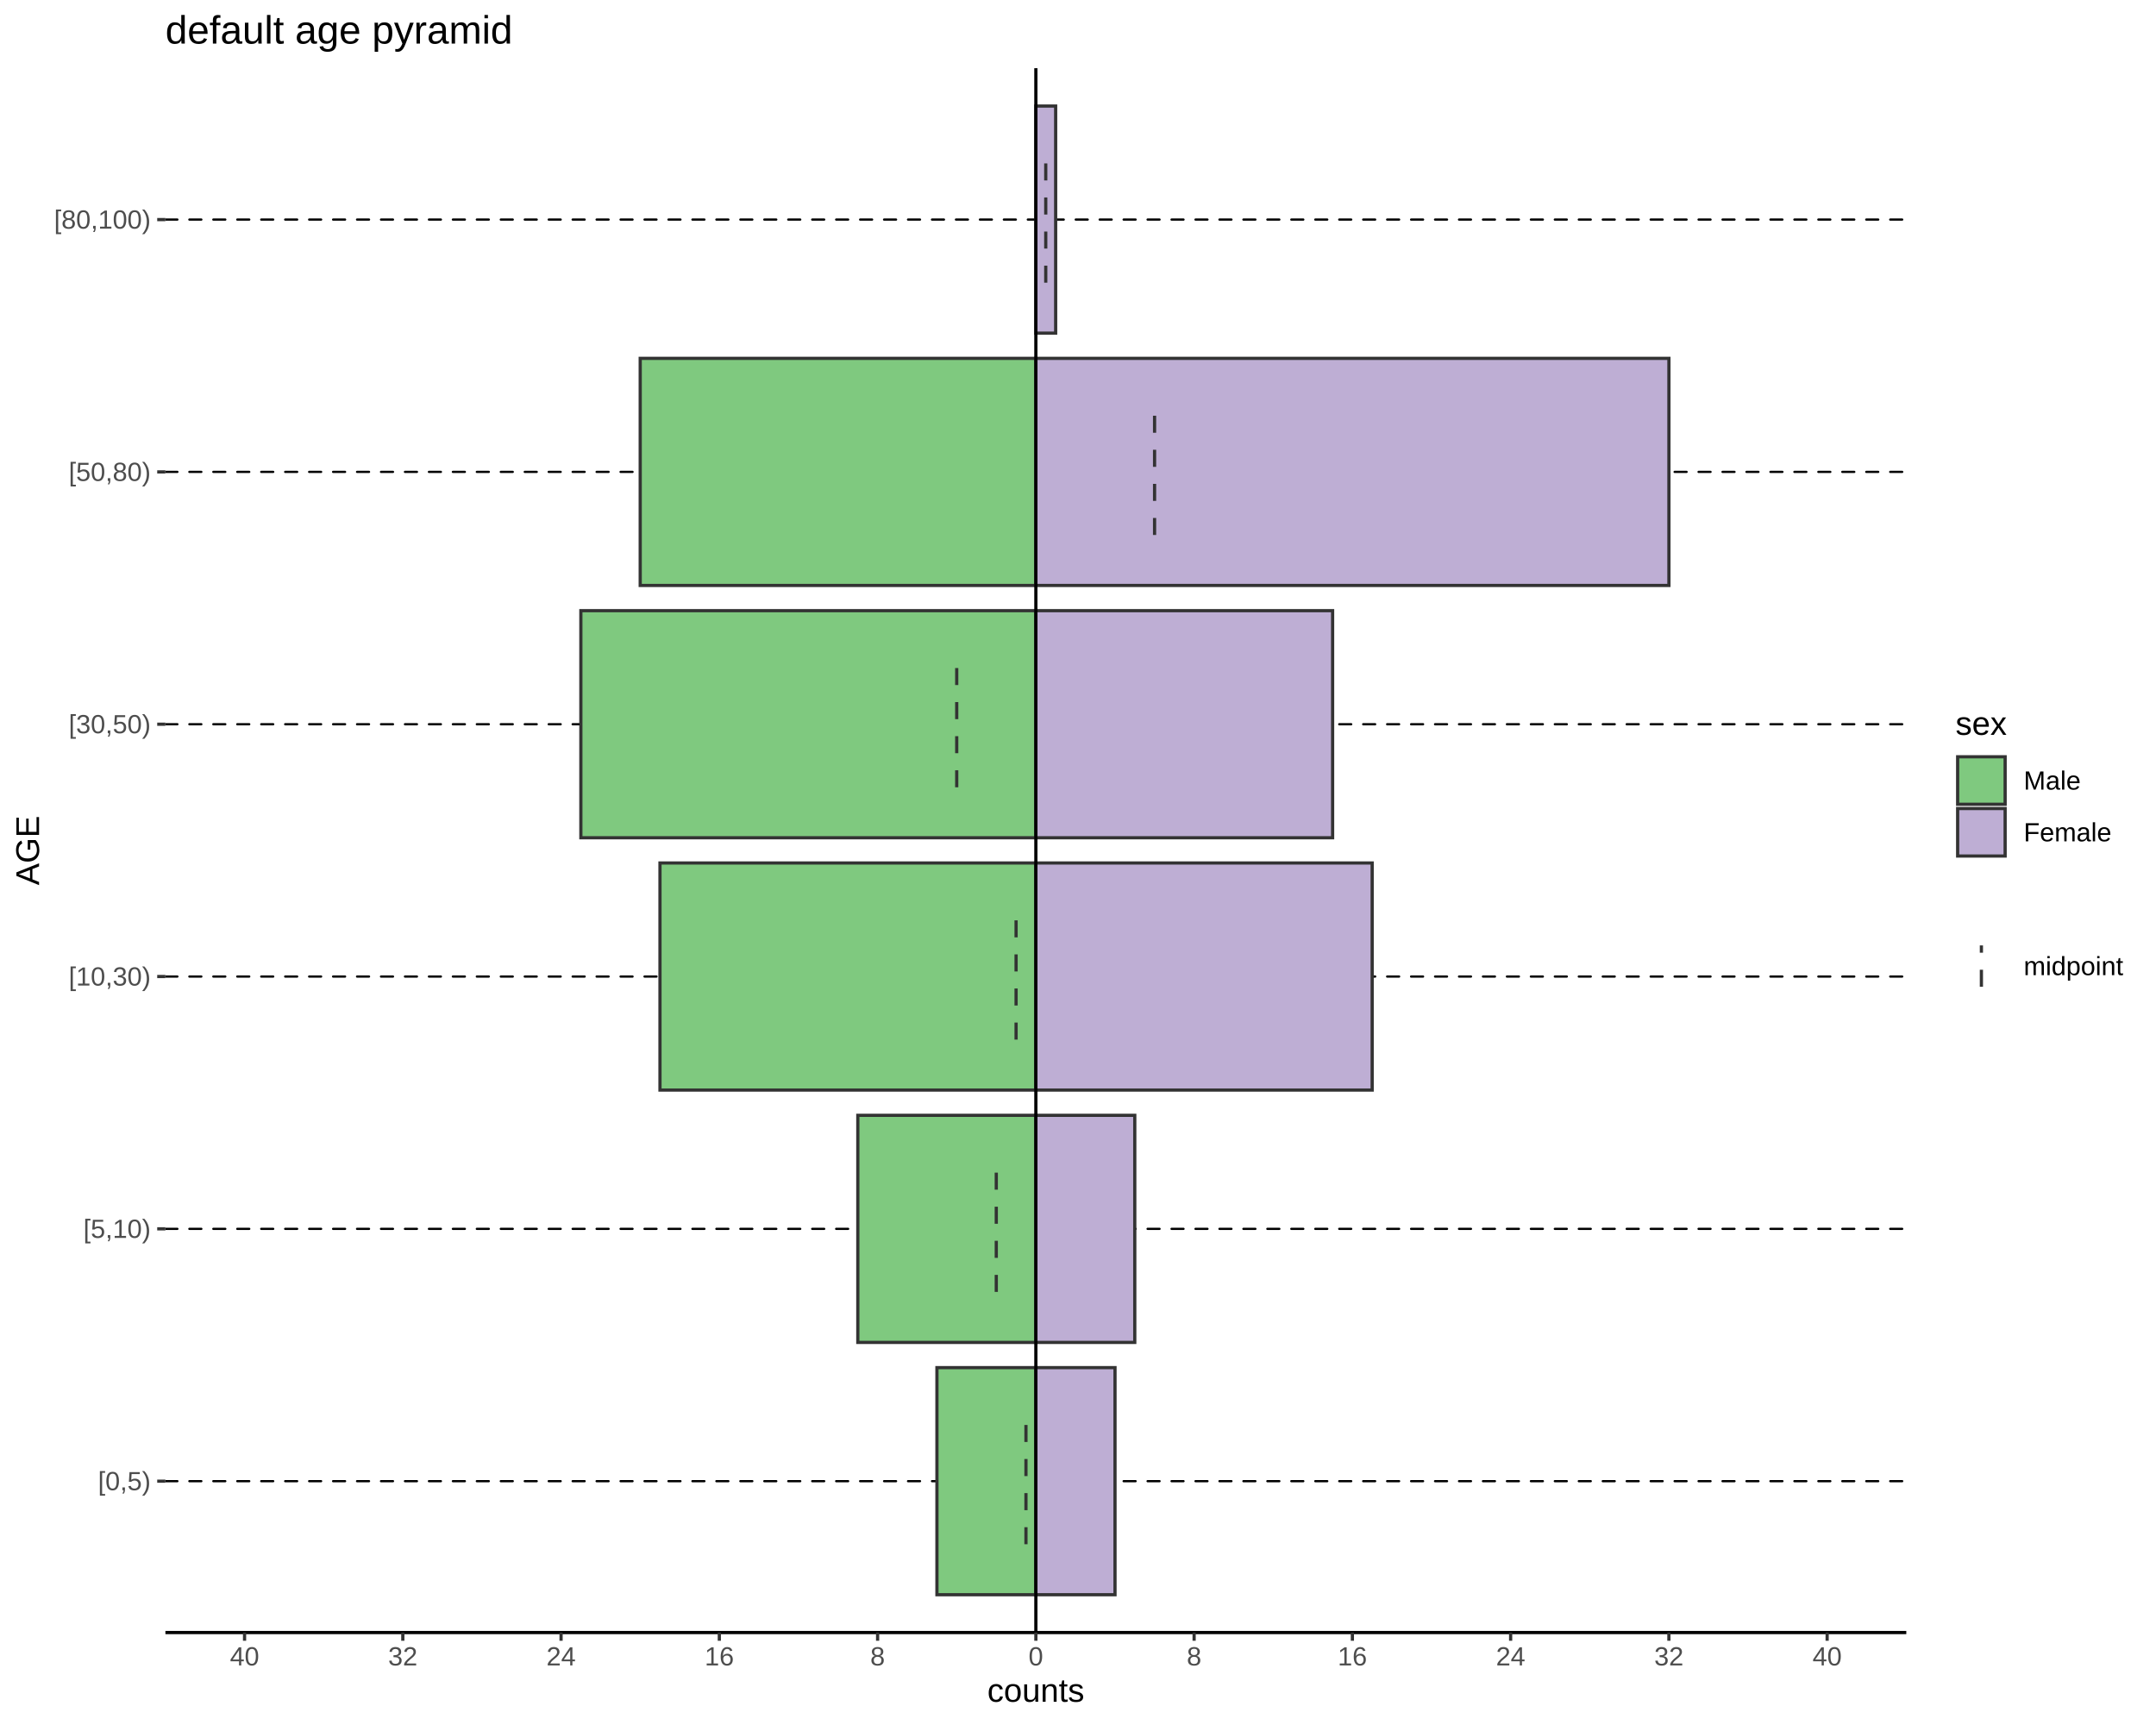
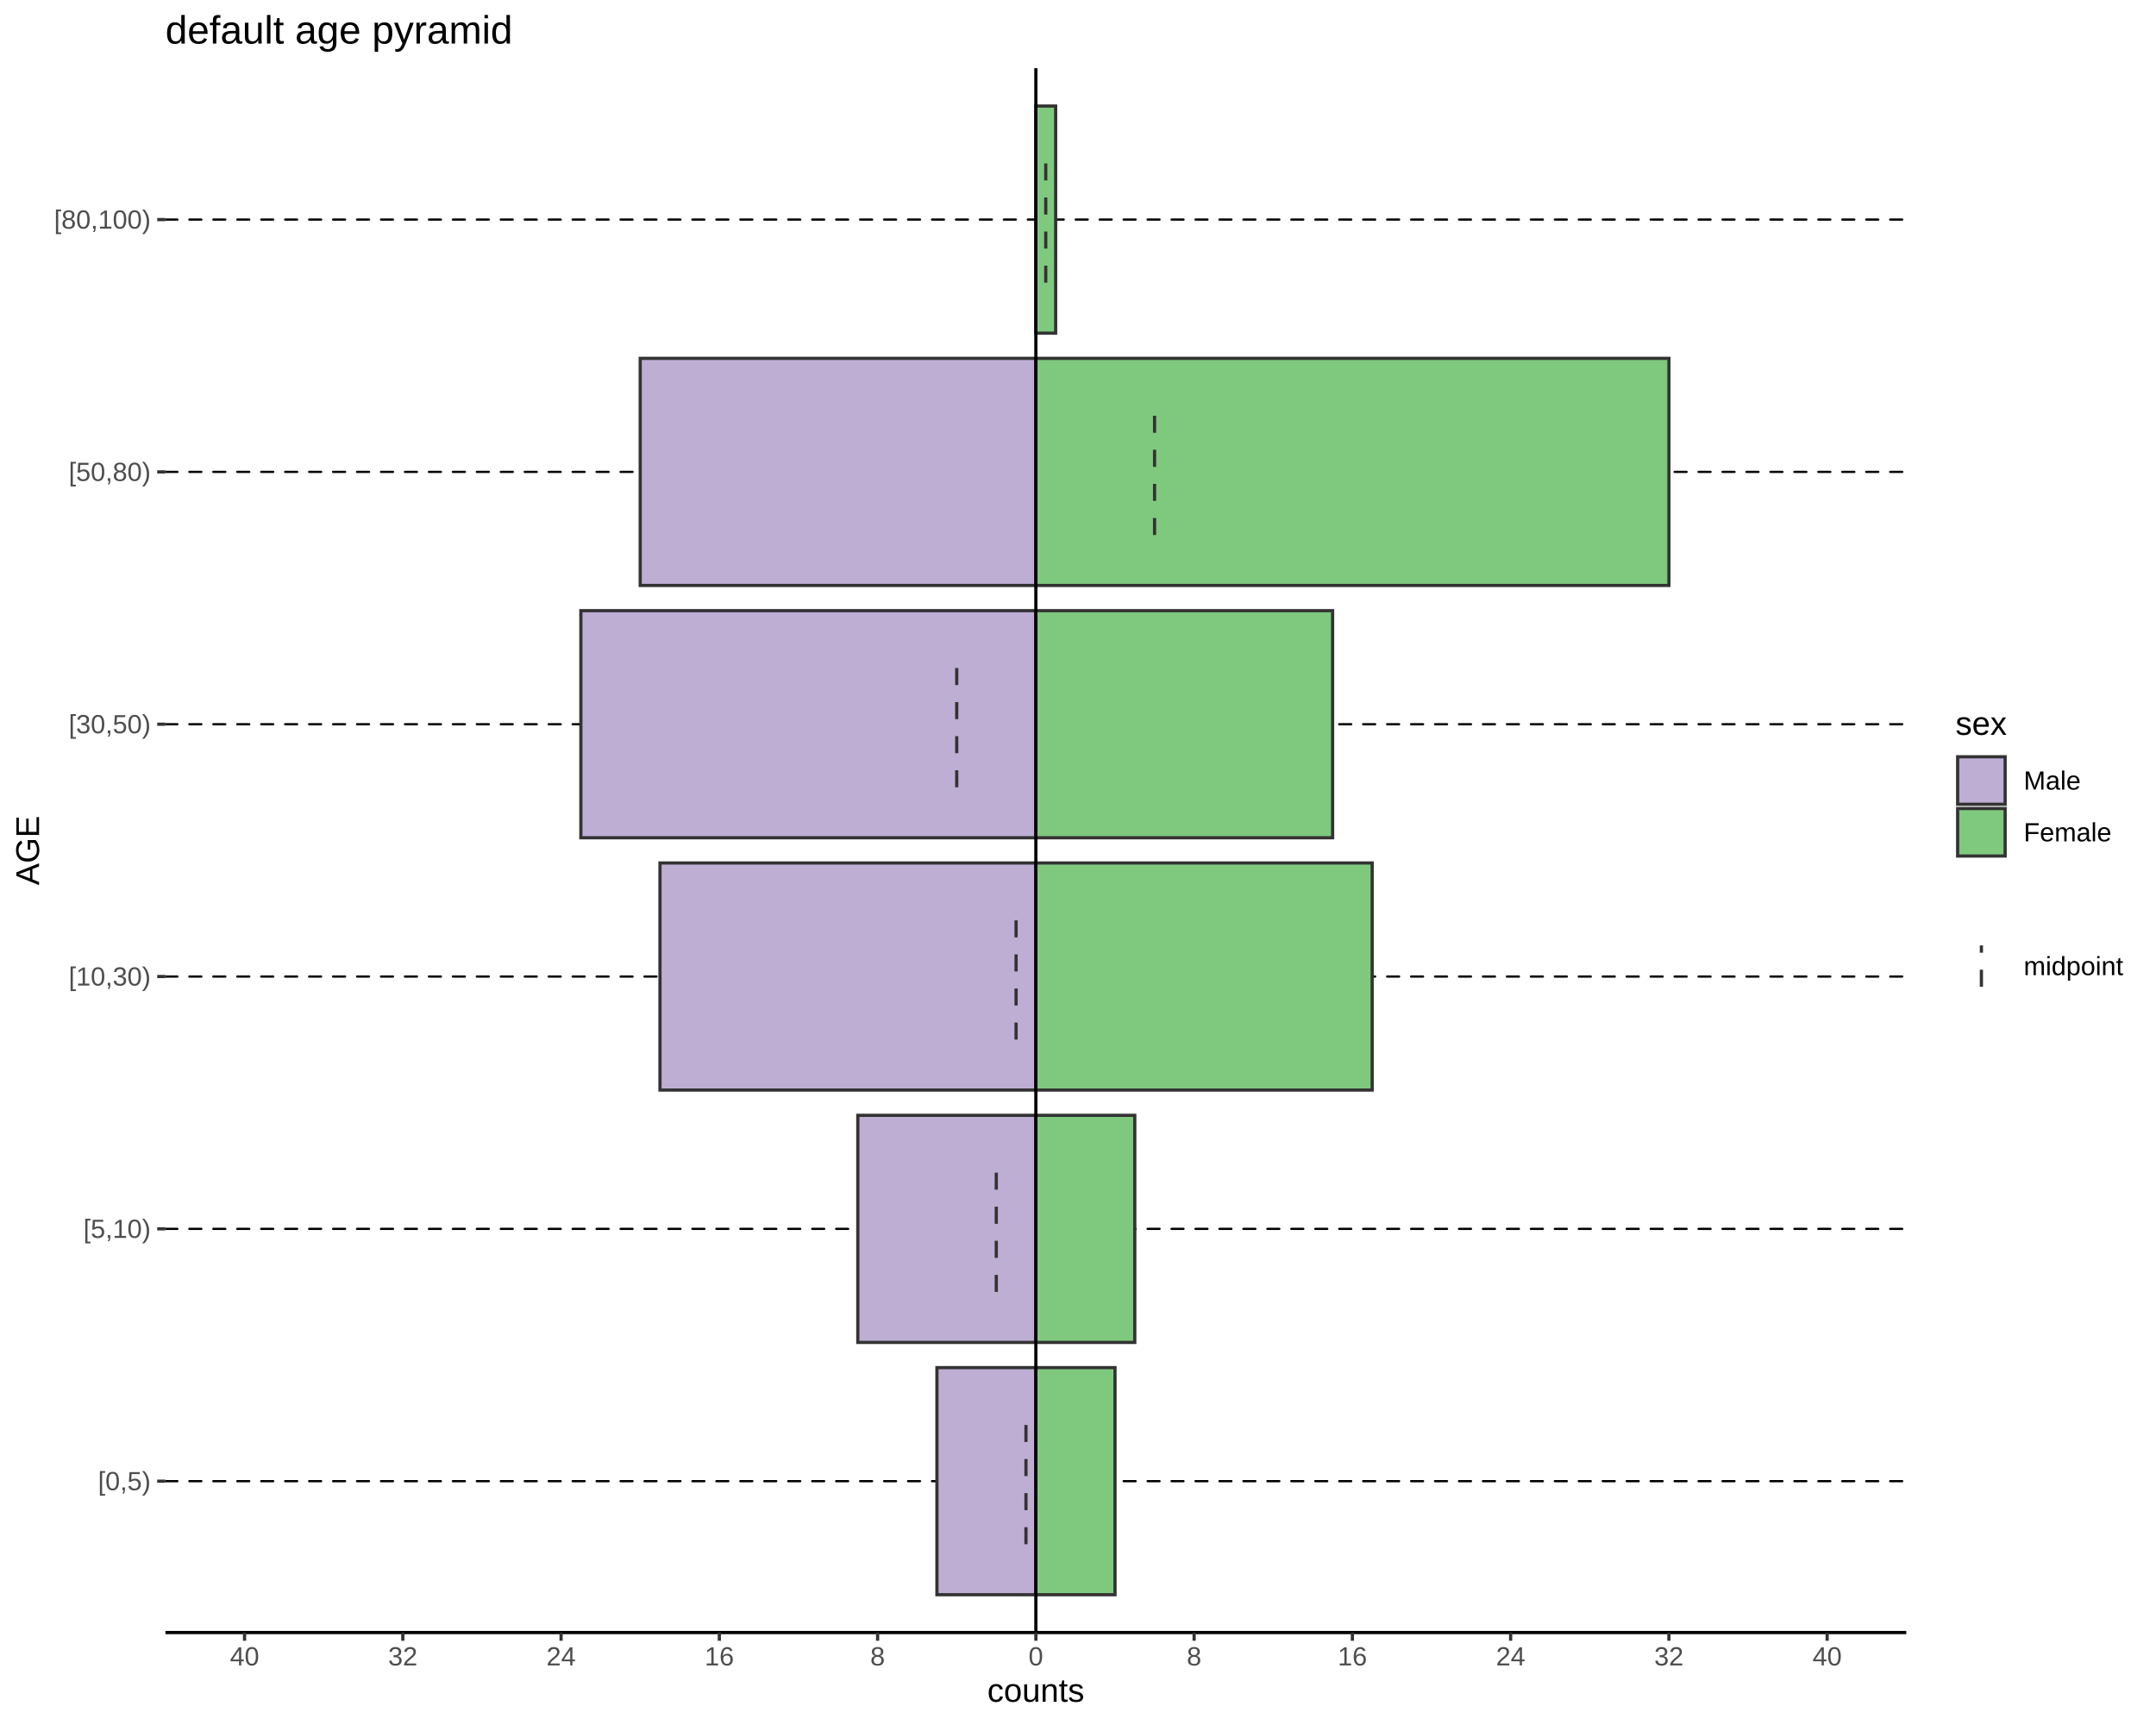
<svg xmlns="http://www.w3.org/2000/svg" viewBox="0 0 720.00 576.00">
  <defs>
    <style type="text/css">
    line, polyline, polygon, path, rect, circle {
      fill: none;
      stroke: #000000;
      stroke-linecap: round;
      stroke-linejoin: round;
      stroke-miterlimit: 10.00;
    }
  </style>
  </defs>
  <rect width="100%" height="100%" style="stroke: none; fill: #FFFFFF;" />
  <rect x="0.00" y="0.00" width="720.00" height="576.00" style="stroke-width: 1.07; stroke: #FFFFFF; fill: #FFFFFF;" />
  <defs>
    <clipPath id="cpNTUuMjR8NjM2LjYxfDU0NS4xM3wyMi43Nw==">
      <rect x="55.24" y="22.77" width="581.36" height="522.36" />
    </clipPath>
  </defs>
  <rect x="55.24" y="22.77" width="581.36" height="522.36" style="stroke-width: 1.07; stroke: none; fill: #FFFFFF;" clip-path="url(#cpNTUuMjR8NjM2LjYxfDU0NS4xM3wyMi43Nw==)" />
  <polyline points="55.24,494.58 636.61,494.58 " style="stroke-width: 0.75; stroke-dasharray: 4.00,4.00;" clip-path="url(#cpNTUuMjR8NjM2LjYxfDU0NS4xM3wyMi43Nw==)" />
  <polyline points="55.24,410.33 636.61,410.33 " style="stroke-width: 0.75; stroke-dasharray: 4.00,4.00;" clip-path="url(#cpNTUuMjR8NjM2LjYxfDU0NS4xM3wyMi43Nw==)" />
  <polyline points="55.24,326.08 636.61,326.08 " style="stroke-width: 0.75; stroke-dasharray: 4.00,4.00;" clip-path="url(#cpNTUuMjR8NjM2LjYxfDU0NS4xM3wyMi43Nw==)" />
  <polyline points="55.24,241.83 636.61,241.83 " style="stroke-width: 0.75; stroke-dasharray: 4.00,4.00;" clip-path="url(#cpNTUuMjR8NjM2LjYxfDU0NS4xM3wyMi43Nw==)" />
  <polyline points="55.24,157.57 636.61,157.57 " style="stroke-width: 0.75; stroke-dasharray: 4.00,4.00;" clip-path="url(#cpNTUuMjR8NjM2LjYxfDU0NS4xM3wyMi43Nw==)" />
  <polyline points="55.24,73.32 636.61,73.32 " style="stroke-width: 0.75; stroke-dasharray: 4.00,4.00;" clip-path="url(#cpNTUuMjR8NjM2LjYxfDU0NS4xM3wyMi43Nw==)" />
-   <rect x="345.93" y="456.67" width="26.43" height="75.83" style="stroke-width: 1.07; stroke: #333333; stroke-linecap: square; stroke-linejoin: miter; fill: #BEAED4;" clip-path="url(#cpNTUuMjR8NjM2LjYxfDU0NS4xM3wyMi43Nw==)" />
-   <rect x="312.89" y="456.67" width="33.03" height="75.83" style="stroke-width: 1.07; stroke: #333333; stroke-linecap: square; stroke-linejoin: miter; fill: #7FC97F;" clip-path="url(#cpNTUuMjR8NjM2LjYxfDU0NS4xM3wyMi43Nw==)" />
-   <rect x="345.93" y="372.42" width="33.03" height="75.83" style="stroke-width: 1.07; stroke: #333333; stroke-linecap: square; stroke-linejoin: miter; fill: #BEAED4;" clip-path="url(#cpNTUuMjR8NjM2LjYxfDU0NS4xM3wyMi43Nw==)" />
-   <rect x="286.47" y="372.42" width="59.46" height="75.83" style="stroke-width: 1.07; stroke: #333333; stroke-linecap: square; stroke-linejoin: miter; fill: #7FC97F;" clip-path="url(#cpNTUuMjR8NjM2LjYxfDU0NS4xM3wyMi43Nw==)" />
-   <rect x="345.93" y="288.16" width="112.31" height="75.83" style="stroke-width: 1.07; stroke: #333333; stroke-linecap: square; stroke-linejoin: miter; fill: #BEAED4;" clip-path="url(#cpNTUuMjR8NjM2LjYxfDU0NS4xM3wyMi43Nw==)" />
-   <rect x="220.40" y="288.16" width="125.52" height="75.83" style="stroke-width: 1.07; stroke: #333333; stroke-linecap: square; stroke-linejoin: miter; fill: #7FC97F;" clip-path="url(#cpNTUuMjR8NjM2LjYxfDU0NS4xM3wyMi43Nw==)" />
-   <rect x="345.93" y="203.91" width="99.10" height="75.83" style="stroke-width: 1.07; stroke: #333333; stroke-linecap: square; stroke-linejoin: miter; fill: #BEAED4;" clip-path="url(#cpNTUuMjR8NjM2LjYxfDU0NS4xM3wyMi43Nw==)" />
-   <rect x="193.98" y="203.91" width="151.95" height="75.83" style="stroke-width: 1.07; stroke: #333333; stroke-linecap: square; stroke-linejoin: miter; fill: #7FC97F;" clip-path="url(#cpNTUuMjR8NjM2LjYxfDU0NS4xM3wyMi43Nw==)" />
-   <rect x="345.93" y="119.66" width="211.41" height="75.83" style="stroke-width: 1.07; stroke: #333333; stroke-linecap: square; stroke-linejoin: miter; fill: #BEAED4;" clip-path="url(#cpNTUuMjR8NjM2LjYxfDU0NS4xM3wyMi43Nw==)" />
-   <rect x="213.80" y="119.66" width="132.13" height="75.83" style="stroke-width: 1.07; stroke: #333333; stroke-linecap: square; stroke-linejoin: miter; fill: #7FC97F;" clip-path="url(#cpNTUuMjR8NjM2LjYxfDU0NS4xM3wyMi43Nw==)" />
-   <rect x="345.93" y="35.41" width="6.61" height="75.83" style="stroke-width: 1.07; stroke: #333333; stroke-linecap: square; stroke-linejoin: miter; fill: #BEAED4;" clip-path="url(#cpNTUuMjR8NjM2LjYxfDU0NS4xM3wyMi43Nw==)" />
+   <rect x="345.93" y="456.67" width="26.43" height="75.83" style="stroke-width: 1.07; stroke: #333333; stroke-linecap: square; stroke-linejoin: miter; fill: #7FC97F;" clip-path="url(#cpNTUuMjR8NjM2LjYxfDU0NS4xM3wyMi43Nw==)" />
+   <rect x="345.93" y="372.42" width="33.03" height="75.83" style="stroke-width: 1.07; stroke: #333333; stroke-linecap: square; stroke-linejoin: miter; fill: #7FC97F;" clip-path="url(#cpNTUuMjR8NjM2LjYxfDU0NS4xM3wyMi43Nw==)" />
+   <rect x="345.93" y="288.16" width="112.31" height="75.83" style="stroke-width: 1.07; stroke: #333333; stroke-linecap: square; stroke-linejoin: miter; fill: #7FC97F;" clip-path="url(#cpNTUuMjR8NjM2LjYxfDU0NS4xM3wyMi43Nw==)" />
+   <rect x="345.93" y="203.91" width="99.10" height="75.83" style="stroke-width: 1.07; stroke: #333333; stroke-linecap: square; stroke-linejoin: miter; fill: #7FC97F;" clip-path="url(#cpNTUuMjR8NjM2LjYxfDU0NS4xM3wyMi43Nw==)" />
+   <rect x="345.93" y="119.66" width="211.41" height="75.83" style="stroke-width: 1.07; stroke: #333333; stroke-linecap: square; stroke-linejoin: miter; fill: #7FC97F;" clip-path="url(#cpNTUuMjR8NjM2LjYxfDU0NS4xM3wyMi43Nw==)" />
+   <rect x="345.93" y="35.41" width="6.61" height="75.83" style="stroke-width: 1.07; stroke: #333333; stroke-linecap: square; stroke-linejoin: miter; fill: #7FC97F;" clip-path="url(#cpNTUuMjR8NjM2LjYxfDU0NS4xM3wyMi43Nw==)" />
+   <rect x="312.89" y="456.67" width="33.03" height="75.83" style="stroke-width: 1.07; stroke: #333333; stroke-linecap: square; stroke-linejoin: miter; fill: #BEAED4;" clip-path="url(#cpNTUuMjR8NjM2LjYxfDU0NS4xM3wyMi43Nw==)" />
+   <rect x="286.47" y="372.42" width="59.46" height="75.83" style="stroke-width: 1.07; stroke: #333333; stroke-linecap: square; stroke-linejoin: miter; fill: #BEAED4;" clip-path="url(#cpNTUuMjR8NjM2LjYxfDU0NS4xM3wyMi43Nw==)" />
+   <rect x="220.40" y="288.16" width="125.52" height="75.83" style="stroke-width: 1.07; stroke: #333333; stroke-linecap: square; stroke-linejoin: miter; fill: #BEAED4;" clip-path="url(#cpNTUuMjR8NjM2LjYxfDU0NS4xM3wyMi43Nw==)" />
+   <rect x="193.98" y="203.91" width="151.95" height="75.83" style="stroke-width: 1.07; stroke: #333333; stroke-linecap: square; stroke-linejoin: miter; fill: #BEAED4;" clip-path="url(#cpNTUuMjR8NjM2LjYxfDU0NS4xM3wyMi43Nw==)" />
+   <rect x="213.80" y="119.66" width="132.13" height="75.83" style="stroke-width: 1.07; stroke: #333333; stroke-linecap: square; stroke-linejoin: miter; fill: #BEAED4;" clip-path="url(#cpNTUuMjR8NjM2LjYxfDU0NS4xM3wyMi43Nw==)" />
+   <rect x="345.93" y="35.41" width="0.00" height="75.83" style="stroke-width: 1.07; stroke: #333333; stroke-linecap: square; stroke-linejoin: miter; fill: #BEAED4;" clip-path="url(#cpNTUuMjR8NjM2LjYxfDU0NS4xM3wyMi43Nw==)" />
+   <line x1="345.93" y1="545.13" x2="345.93" y2="22.77" style="stroke-width: 1.07; stroke-linecap: butt;" clip-path="url(#cpNTUuMjR8NjM2LjYxfDU0NS4xM3wyMi43Nw==)" />
  <line x1="342.62" y1="515.64" x2="342.62" y2="473.52" style="stroke-width: 1.07; stroke: #333333; stroke-dasharray: 5.69,5.69; stroke-linecap: butt;" clip-path="url(#cpNTUuMjR8NjM2LjYxfDU0NS4xM3wyMi43Nw==)" />
  <line x1="332.71" y1="431.39" x2="332.71" y2="389.27" style="stroke-width: 1.07; stroke: #333333; stroke-dasharray: 5.69,5.69; stroke-linecap: butt;" clip-path="url(#cpNTUuMjR8NjM2LjYxfDU0NS4xM3wyMi43Nw==)" />
  <line x1="339.32" y1="347.14" x2="339.32" y2="305.01" style="stroke-width: 1.07; stroke: #333333; stroke-dasharray: 5.69,5.69; stroke-linecap: butt;" clip-path="url(#cpNTUuMjR8NjM2LjYxfDU0NS4xM3wyMi43Nw==)" />
  <line x1="319.50" y1="262.89" x2="319.50" y2="220.76" style="stroke-width: 1.07; stroke: #333333; stroke-dasharray: 5.69,5.69; stroke-linecap: butt;" clip-path="url(#cpNTUuMjR8NjM2LjYxfDU0NS4xM3wyMi43Nw==)" />
  <line x1="385.57" y1="178.64" x2="385.57" y2="136.51" style="stroke-width: 1.07; stroke: #333333; stroke-dasharray: 5.69,5.69; stroke-linecap: butt;" clip-path="url(#cpNTUuMjR8NjM2LjYxfDU0NS4xM3wyMi43Nw==)" />
  <line x1="349.23" y1="94.39" x2="349.23" y2="52.26" style="stroke-width: 1.07; stroke: #333333; stroke-dasharray: 5.69,5.69; stroke-linecap: butt;" clip-path="url(#cpNTUuMjR8NjM2LjYxfDU0NS4xM3wyMi43Nw==)" />
-   <line x1="345.93" y1="545.13" x2="345.93" y2="22.77" style="stroke-width: 1.07; stroke-linecap: butt;" clip-path="url(#cpNTUuMjR8NjM2LjYxfDU0NS4xM3wyMi43Nw==)" />
  <defs>
    <clipPath id="cpMC4wMHw3MjAuMDB8NTc2LjAwfDAuMDA=">
      <rect x="0.00" y="0.00" width="720.00" height="576.00" />
    </clipPath>
  </defs>
  <g clip-path="url(#cpMC4wMHw3MjAuMDB8NTc2LjAwfDAuMDA=)">
    <text x="32.73" y="497.60" style="font-size: 8.80px; fill: #4D4D4D; font-family: Liberation Sans;" textLength="17.58px" lengthAdjust="spacingAndGlyphs">[0,5)</text>
  </g>
  <g clip-path="url(#cpMC4wMHw3MjAuMDB8NTc2LjAwfDAuMDA=)">
    <text x="27.84" y="413.35" style="font-size: 8.80px; fill: #4D4D4D; font-family: Liberation Sans;" textLength="22.47px" lengthAdjust="spacingAndGlyphs">[5,10)</text>
  </g>
  <g clip-path="url(#cpMC4wMHw3MjAuMDB8NTc2LjAwfDAuMDA=)">
    <text x="22.95" y="329.10" style="font-size: 8.80px; fill: #4D4D4D; font-family: Liberation Sans;" textLength="27.36px" lengthAdjust="spacingAndGlyphs">[10,30)</text>
  </g>
  <g clip-path="url(#cpMC4wMHw3MjAuMDB8NTc2LjAwfDAuMDA=)">
    <text x="22.95" y="244.85" style="font-size: 8.80px; fill: #4D4D4D; font-family: Liberation Sans;" textLength="27.36px" lengthAdjust="spacingAndGlyphs">[30,50)</text>
  </g>
  <g clip-path="url(#cpMC4wMHw3MjAuMDB8NTc2LjAwfDAuMDA=)">
    <text x="22.95" y="160.60" style="font-size: 8.80px; fill: #4D4D4D; font-family: Liberation Sans;" textLength="27.36px" lengthAdjust="spacingAndGlyphs">[50,80)</text>
  </g>
  <g clip-path="url(#cpMC4wMHw3MjAuMDB8NTc2LjAwfDAuMDA=)">
    <text x="18.06" y="76.35" style="font-size: 8.80px; fill: #4D4D4D; font-family: Liberation Sans;" textLength="32.25px" lengthAdjust="spacingAndGlyphs">[80,100)</text>
  </g>
  <polyline points="52.50,494.58 55.24,494.58 " style="stroke-width: 1.07; stroke: #333333; stroke-linecap: butt;" clip-path="url(#cpMC4wMHw3MjAuMDB8NTc2LjAwfDAuMDA=)" />
  <polyline points="52.50,410.33 55.24,410.33 " style="stroke-width: 1.07; stroke: #333333; stroke-linecap: butt;" clip-path="url(#cpMC4wMHw3MjAuMDB8NTc2LjAwfDAuMDA=)" />
  <polyline points="52.50,326.08 55.24,326.08 " style="stroke-width: 1.07; stroke: #333333; stroke-linecap: butt;" clip-path="url(#cpMC4wMHw3MjAuMDB8NTc2LjAwfDAuMDA=)" />
  <polyline points="52.50,241.83 55.24,241.83 " style="stroke-width: 1.07; stroke: #333333; stroke-linecap: butt;" clip-path="url(#cpMC4wMHw3MjAuMDB8NTc2LjAwfDAuMDA=)" />
  <polyline points="52.50,157.57 55.24,157.57 " style="stroke-width: 1.07; stroke: #333333; stroke-linecap: butt;" clip-path="url(#cpMC4wMHw3MjAuMDB8NTc2LjAwfDAuMDA=)" />
  <polyline points="52.50,73.32 55.24,73.32 " style="stroke-width: 1.07; stroke: #333333; stroke-linecap: butt;" clip-path="url(#cpMC4wMHw3MjAuMDB8NTc2LjAwfDAuMDA=)" />
  <polyline points="55.24,545.13 636.61,545.13 " style="stroke-width: 1.07; stroke-linecap: butt;" clip-path="url(#cpMC4wMHw3MjAuMDB8NTc2LjAwfDAuMDA=)" />
  <polyline points="81.67,547.87 81.67,545.13 " style="stroke-width: 1.07; stroke: #333333; stroke-linecap: butt;" clip-path="url(#cpMC4wMHw3MjAuMDB8NTc2LjAwfDAuMDA=)" />
  <polyline points="134.52,547.87 134.52,545.13 " style="stroke-width: 1.07; stroke: #333333; stroke-linecap: butt;" clip-path="url(#cpMC4wMHw3MjAuMDB8NTc2LjAwfDAuMDA=)" />
  <polyline points="187.37,547.87 187.37,545.13 " style="stroke-width: 1.07; stroke: #333333; stroke-linecap: butt;" clip-path="url(#cpMC4wMHw3MjAuMDB8NTc2LjAwfDAuMDA=)" />
  <polyline points="240.22,547.87 240.22,545.13 " style="stroke-width: 1.07; stroke: #333333; stroke-linecap: butt;" clip-path="url(#cpMC4wMHw3MjAuMDB8NTc2LjAwfDAuMDA=)" />
  <polyline points="293.08,547.87 293.08,545.13 " style="stroke-width: 1.07; stroke: #333333; stroke-linecap: butt;" clip-path="url(#cpMC4wMHw3MjAuMDB8NTc2LjAwfDAuMDA=)" />
  <polyline points="345.93,547.87 345.93,545.13 " style="stroke-width: 1.07; stroke: #333333; stroke-linecap: butt;" clip-path="url(#cpMC4wMHw3MjAuMDB8NTc2LjAwfDAuMDA=)" />
  <polyline points="398.78,547.87 398.78,545.13 " style="stroke-width: 1.07; stroke: #333333; stroke-linecap: butt;" clip-path="url(#cpMC4wMHw3MjAuMDB8NTc2LjAwfDAuMDA=)" />
  <polyline points="451.63,547.87 451.63,545.13 " style="stroke-width: 1.07; stroke: #333333; stroke-linecap: butt;" clip-path="url(#cpMC4wMHw3MjAuMDB8NTc2LjAwfDAuMDA=)" />
  <polyline points="504.48,547.87 504.48,545.13 " style="stroke-width: 1.07; stroke: #333333; stroke-linecap: butt;" clip-path="url(#cpMC4wMHw3MjAuMDB8NTc2LjAwfDAuMDA=)" />
  <polyline points="557.33,547.87 557.33,545.13 " style="stroke-width: 1.07; stroke: #333333; stroke-linecap: butt;" clip-path="url(#cpMC4wMHw3MjAuMDB8NTc2LjAwfDAuMDA=)" />
  <polyline points="610.18,547.87 610.18,545.13 " style="stroke-width: 1.07; stroke: #333333; stroke-linecap: butt;" clip-path="url(#cpMC4wMHw3MjAuMDB8NTc2LjAwfDAuMDA=)" />
  <g clip-path="url(#cpMC4wMHw3MjAuMDB8NTc2LjAwfDAuMDA=)">
    <text x="76.78" y="556.11" style="font-size: 8.80px; fill: #4D4D4D; font-family: Liberation Sans;" textLength="9.78px" lengthAdjust="spacingAndGlyphs">40</text>
  </g>
  <g clip-path="url(#cpMC4wMHw3MjAuMDB8NTc2LjAwfDAuMDA=)">
    <text x="129.63" y="556.11" style="font-size: 8.80px; fill: #4D4D4D; font-family: Liberation Sans;" textLength="9.78px" lengthAdjust="spacingAndGlyphs">32</text>
  </g>
  <g clip-path="url(#cpMC4wMHw3MjAuMDB8NTc2LjAwfDAuMDA=)">
    <text x="182.48" y="556.11" style="font-size: 8.80px; fill: #4D4D4D; font-family: Liberation Sans;" textLength="9.78px" lengthAdjust="spacingAndGlyphs">24</text>
  </g>
  <g clip-path="url(#cpMC4wMHw3MjAuMDB8NTc2LjAwfDAuMDA=)">
    <text x="235.33" y="556.11" style="font-size: 8.80px; fill: #4D4D4D; font-family: Liberation Sans;" textLength="9.78px" lengthAdjust="spacingAndGlyphs">16</text>
  </g>
  <g clip-path="url(#cpMC4wMHw3MjAuMDB8NTc2LjAwfDAuMDA=)">
    <text x="290.63" y="556.11" style="font-size: 8.80px; fill: #4D4D4D; font-family: Liberation Sans;" textLength="4.89px" lengthAdjust="spacingAndGlyphs">8</text>
  </g>
  <g clip-path="url(#cpMC4wMHw3MjAuMDB8NTc2LjAwfDAuMDA=)">
    <text x="343.48" y="556.11" style="font-size: 8.80px; fill: #4D4D4D; font-family: Liberation Sans;" textLength="4.89px" lengthAdjust="spacingAndGlyphs">0</text>
  </g>
  <g clip-path="url(#cpMC4wMHw3MjAuMDB8NTc2LjAwfDAuMDA=)">
    <text x="396.33" y="556.11" style="font-size: 8.80px; fill: #4D4D4D; font-family: Liberation Sans;" textLength="4.89px" lengthAdjust="spacingAndGlyphs">8</text>
  </g>
  <g clip-path="url(#cpMC4wMHw3MjAuMDB8NTc2LjAwfDAuMDA=)">
    <text x="446.74" y="556.11" style="font-size: 8.80px; fill: #4D4D4D; font-family: Liberation Sans;" textLength="9.78px" lengthAdjust="spacingAndGlyphs">16</text>
  </g>
  <g clip-path="url(#cpMC4wMHw3MjAuMDB8NTc2LjAwfDAuMDA=)">
    <text x="499.59" y="556.11" style="font-size: 8.80px; fill: #4D4D4D; font-family: Liberation Sans;" textLength="9.78px" lengthAdjust="spacingAndGlyphs">24</text>
  </g>
  <g clip-path="url(#cpMC4wMHw3MjAuMDB8NTc2LjAwfDAuMDA=)">
    <text x="552.44" y="556.11" style="font-size: 8.80px; fill: #4D4D4D; font-family: Liberation Sans;" textLength="9.78px" lengthAdjust="spacingAndGlyphs">32</text>
  </g>
  <g clip-path="url(#cpMC4wMHw3MjAuMDB8NTc2LjAwfDAuMDA=)">
    <text x="605.29" y="556.11" style="font-size: 8.80px; fill: #4D4D4D; font-family: Liberation Sans;" textLength="9.78px" lengthAdjust="spacingAndGlyphs">40</text>
  </g>
  <g clip-path="url(#cpMC4wMHw3MjAuMDB8NTc2LjAwfDAuMDA=)">
    <text x="329.71" y="568.24" style="font-size: 11.00px; font-family: Liberation Sans;" textLength="32.44px" lengthAdjust="spacingAndGlyphs">counts</text>
  </g>
  <g clip-path="url(#cpMC4wMHw3MjAuMDB8NTc2LjAwfDAuMDA=)">
    <text transform="translate(13.04,295.58) rotate(-90)" style="font-size: 11.00px; font-family: Liberation Sans;" textLength="23.25px" lengthAdjust="spacingAndGlyphs">AGE</text>
  </g>
  <rect x="647.57" y="231.19" width="63.05" height="60.84" style="stroke-width: 1.07; stroke: none; fill: #FFFFFF;" clip-path="url(#cpMC4wMHw3MjAuMDB8NTc2LjAwfDAuMDA=)" />
  <g clip-path="url(#cpMC4wMHw3MjAuMDB8NTc2LjAwfDAuMDA=)">
    <text x="653.05" y="245.37" style="font-size: 11.00px; font-family: Liberation Sans;" textLength="17.12px" lengthAdjust="spacingAndGlyphs">sex</text>
  </g>
-   <rect x="653.76" y="252.70" width="15.86" height="15.86" style="stroke-width: 1.07; stroke: #333333; stroke-linecap: square; stroke-linejoin: miter; fill: #7FC97F;" clip-path="url(#cpMC4wMHw3MjAuMDB8NTc2LjAwfDAuMDA=)" />
-   <rect x="653.76" y="269.98" width="15.86" height="15.86" style="stroke-width: 1.07; stroke: #333333; stroke-linecap: square; stroke-linejoin: miter; fill: #BEAED4;" clip-path="url(#cpMC4wMHw3MjAuMDB8NTc2LjAwfDAuMDA=)" />
+   <rect x="653.76" y="252.70" width="15.86" height="15.86" style="stroke-width: 1.07; stroke: #333333; stroke-linecap: square; stroke-linejoin: miter; fill: #BEAED4;" clip-path="url(#cpMC4wMHw3MjAuMDB8NTc2LjAwfDAuMDA=)" />
+   <rect x="653.76" y="269.98" width="15.86" height="15.86" style="stroke-width: 1.07; stroke: #333333; stroke-linecap: square; stroke-linejoin: miter; fill: #7FC97F;" clip-path="url(#cpMC4wMHw3MjAuMDB8NTc2LjAwfDAuMDA=)" />
  <g clip-path="url(#cpMC4wMHw3MjAuMDB8NTc2LjAwfDAuMDA=)">
    <text x="675.81" y="263.66" style="font-size: 8.80px; font-family: Liberation Sans;" textLength="19.06px" lengthAdjust="spacingAndGlyphs">Male</text>
  </g>
  <g clip-path="url(#cpMC4wMHw3MjAuMDB8NTc2LjAwfDAuMDA=)">
    <text x="675.81" y="280.94" style="font-size: 8.80px; font-family: Liberation Sans;" textLength="29.33px" lengthAdjust="spacingAndGlyphs">Female</text>
  </g>
  <rect x="647.57" y="302.99" width="66.95" height="33.72" style="stroke-width: 1.07; stroke: none; fill: #FFFFFF;" clip-path="url(#cpMC4wMHw3MjAuMDB8NTc2LjAwfDAuMDA=)" />
  <line x1="661.69" y1="329.50" x2="661.69" y2="315.68" style="stroke-width: 1.07; stroke: #333333; stroke-dasharray: 5.69,5.69; stroke-linecap: butt;" clip-path="url(#cpMC4wMHw3MjAuMDB8NTc2LjAwfDAuMDA=)" />
  <g clip-path="url(#cpMC4wMHw3MjAuMDB8NTc2LjAwfDAuMDA=)">
    <text x="675.81" y="325.61" style="font-size: 8.80px; font-family: Liberation Sans;" textLength="33.23px" lengthAdjust="spacingAndGlyphs">midpoint</text>
  </g>
  <g clip-path="url(#cpMC4wMHw3MjAuMDB8NTc2LjAwfDAuMDA=)">
    <text x="55.24" y="14.56" style="font-size: 13.20px; font-family: Liberation Sans;" textLength="115.75px" lengthAdjust="spacingAndGlyphs">default age pyramid</text>
  </g>
</svg>
